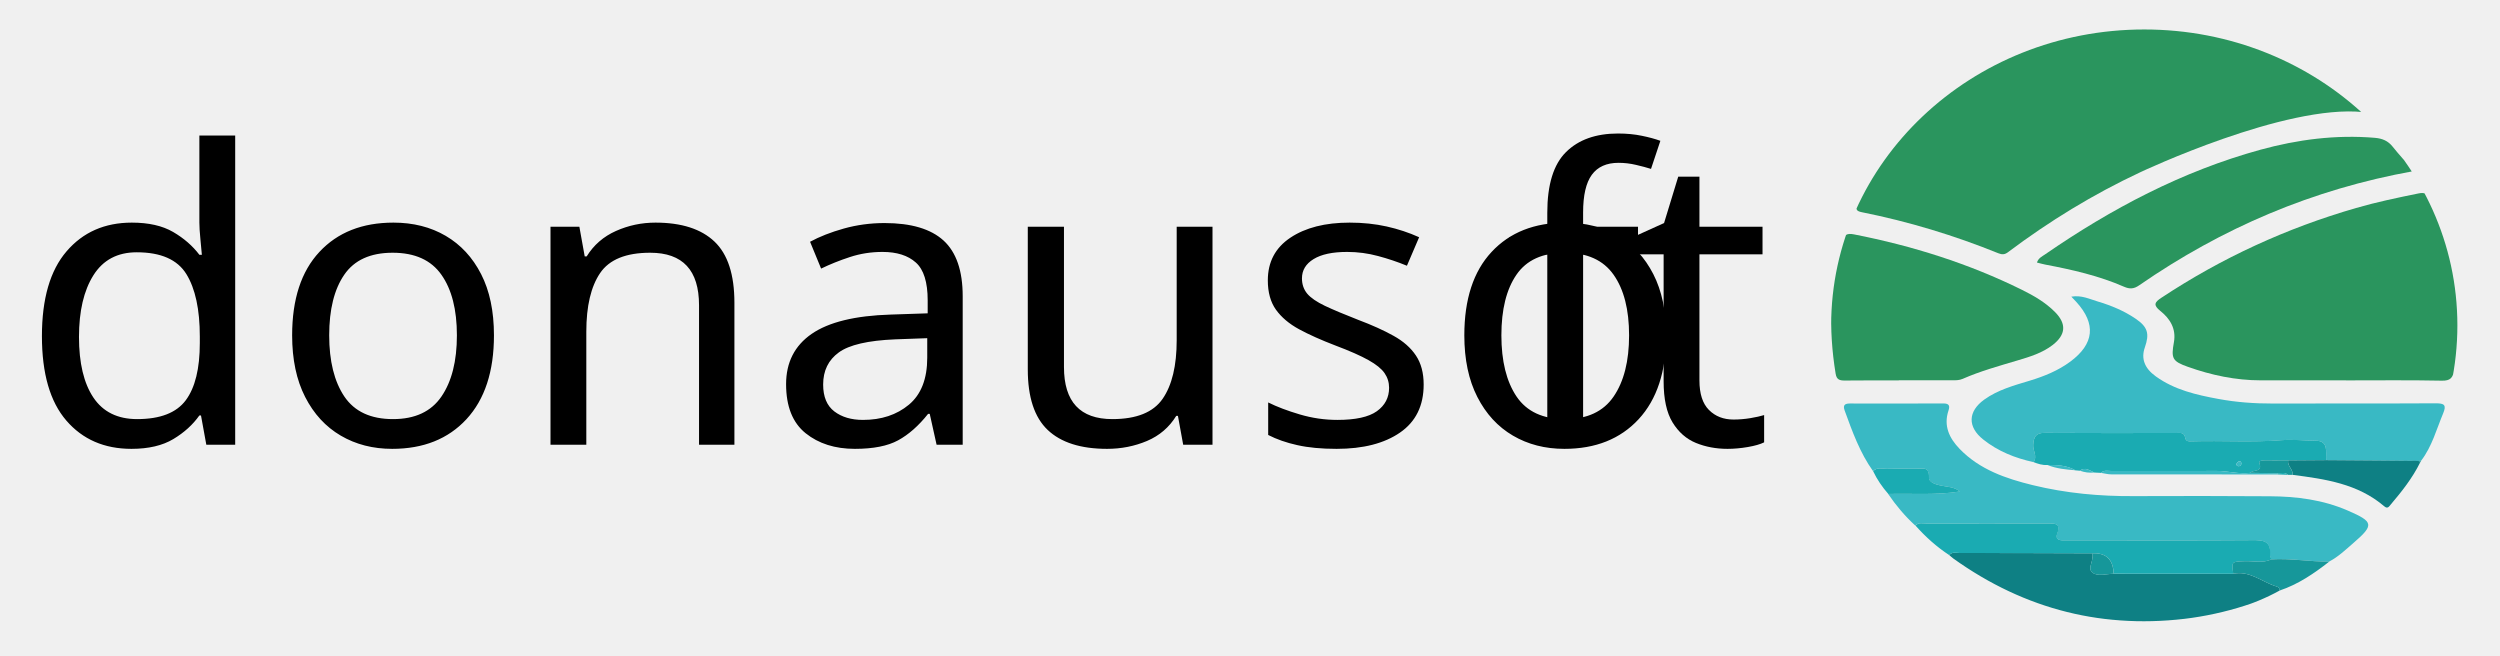
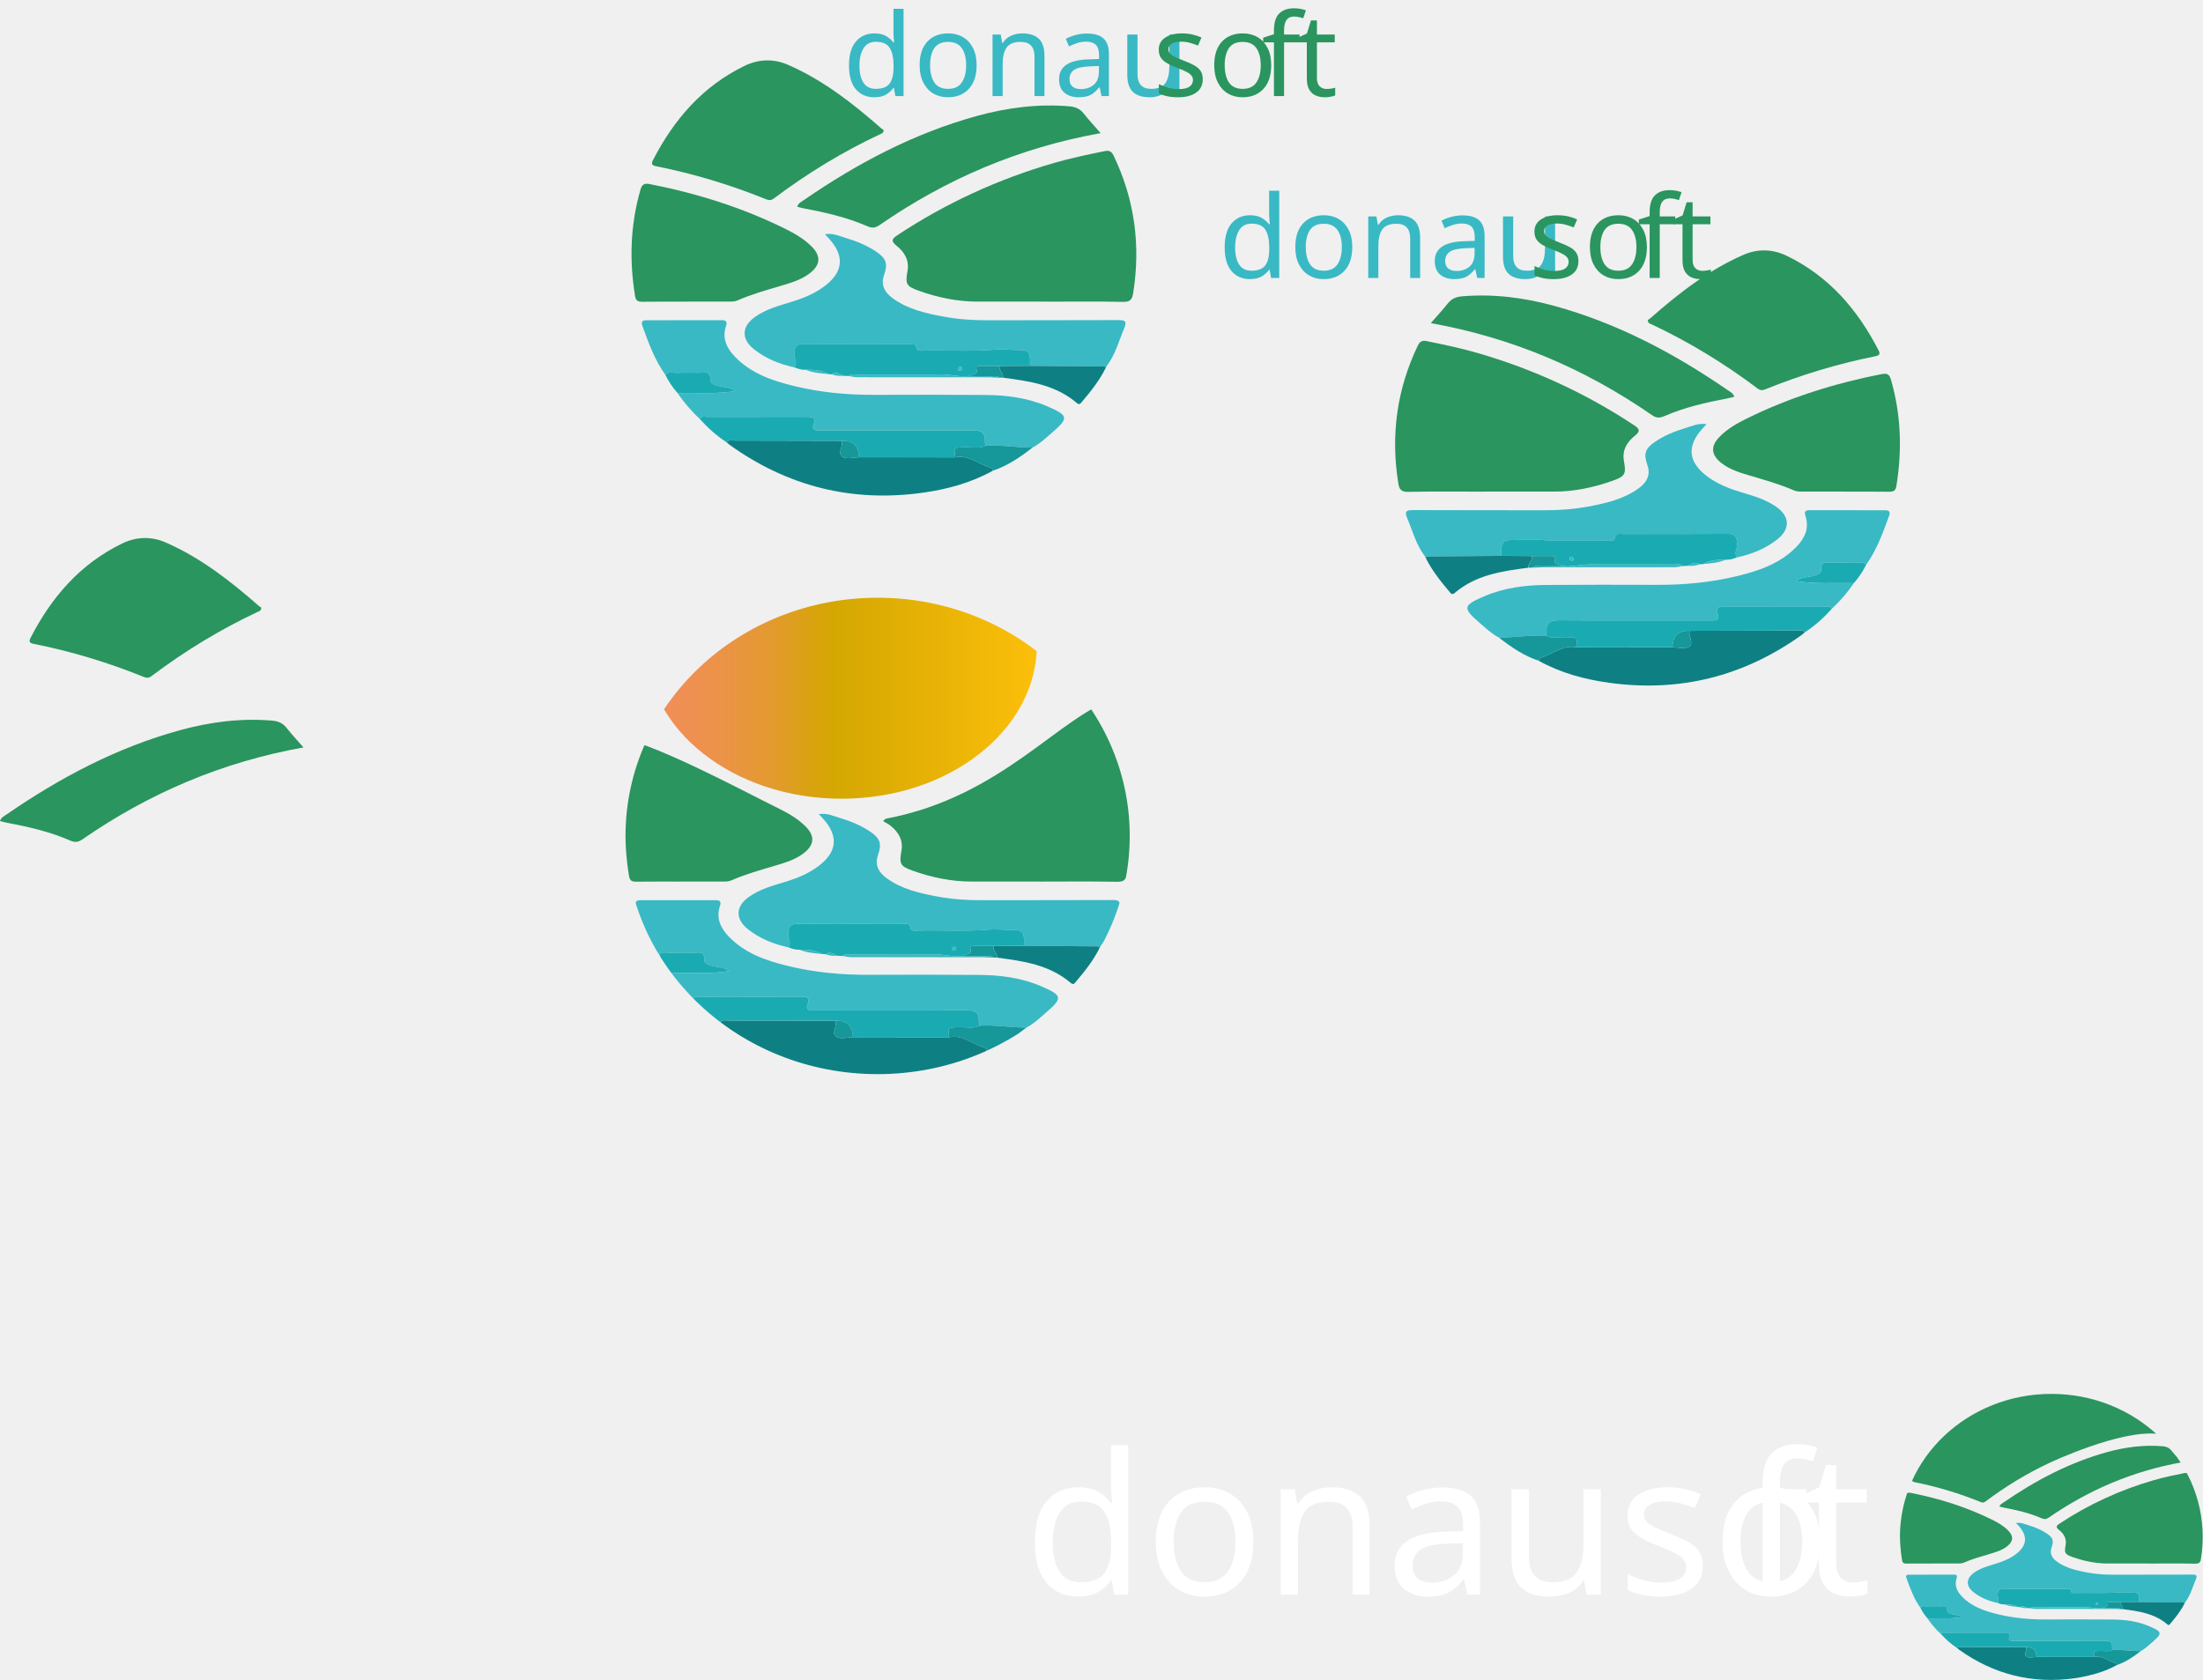
- <svg xmlns="http://www.w3.org/2000/svg" id="Ebene_3" data-name="Ebene 3" viewBox="0 0 534.39 140.04">
+ <svg xmlns="http://www.w3.org/2000/svg" viewBox="0 0 973.96 742.91">
  <defs>
    <style>
      .cls-1 {
+         fill: #fff;
+         font-size: 86.97px;
+       }
+ 
+       .cls-1, .cls-2 {
+         font-family: MyriadPro-Regular, 'Myriad Pro';
+       }
+ 
+       .cls-3, .cls-4 {
+         fill: #39b9c4;
+       }
+ 
+       .cls-5 {
        fill: none;
      }

-       .cls-1, .cls-2, .cls-3, .cls-4, .cls-5, .cls-6 {
+       .cls-5, .cls-6, .cls-7, .cls-4, .cls-8, .cls-9, .cls-10 {
        stroke-width: 0px;
      }

+       .cls-11 {
+         letter-spacing: .01em;
+       }
+ 
+       .cls-11, .cls-12, .cls-6, .cls-13 {
+         fill: #2a955e;
+       }
+ 
+       .cls-14 {
+         clip-path: url(#clippath-1);
+       }
+ 
+       .cls-12 {
+         letter-spacing: 0em;
+       }
+ 
+       .cls-7 {
+         fill: #0e8084;
+       }
+ 
+       .cls-15 {
+         clip-path: url(#clippath);
+       }
+ 
+       .cls-8 {
+         fill: #1aabb2;
+       }
+ 
+       .cls-16 {
+         letter-spacing: .01em;
+       }
+ 
+       .cls-9 {
+         fill: #16979a;
+       }
+ 
      .cls-2 {
-         fill: #2a955e;
-       }
- 
-       .cls-3 {
-         fill: #0e8084;
-       }
- 
-       .cls-7 {
-         clip-path: url(#clippath);
-       }
- 
-       .cls-4 {
-         fill: #39b9c4;
-       }
- 
-       .cls-5 {
-         fill: #1aabb2;
-       }
- 
-       .cls-8 {
-         fill: #000;
-         font-family: MyriadPro-Regular, 'Myriad Pro';
-         font-size: 86.97px;
-       }
- 
-       .cls-9 {
-         letter-spacing: .01em;
-       }
- 
-       .cls-6 {
-         fill: #16979a;
+         font-size: 50.78px;
+       }
+ 
+       .cls-10 {
+         fill: url(#Unbenannter_Verlauf_10);
      }
    </style>
    <clipPath id="clippath">
-       <ellipse class="cls-1" cx="458.35" cy="69.55" rx="66.93" ry="63.25" />
+       <ellipse class="cls-5" cx="388" cy="369.67" rx="111.46" ry="105.34" />
+     </clipPath>
+     <linearGradient id="Unbenannter_Verlauf_10" data-name="Unbenannter Verlauf 10" x1="285.65" y1="285.17" x2="458.41" y2="285.17" gradientUnits="userSpaceOnUse">
+       <stop offset="0" stop-color="#f28e59" />
+       <stop offset=".09" stop-color="#f08f54" />
+       <stop offset=".2" stop-color="#eb9346" />
+       <stop offset=".32" stop-color="#e39a2f" />
+       <stop offset=".43" stop-color="#d8a30e" />
+       <stop offset=".48" stop-color="#d4a702" />
+       <stop offset="1" stop-color="#fcbf0a" />
+     </linearGradient>
+     <clipPath id="clippath-1">
+       <ellipse class="cls-5" cx="906.9" cy="679.66" rx="66.93" ry="63.25" />
    </clipPath>
  </defs>
-   <text class="cls-8" transform="translate(4.18 95.07)">
-     <tspan x="0" y="0">donauso</tspan>
-     <tspan class="cls-9" x="317.08" y="0">f</tspan>
-     <tspan x="343.43" y="0">t</tspan>
-   </text>
-   <g class="cls-7">
+   <g id="Ebene_1" data-name="Ebene 1">
    <g>
-       <path class="cls-2" d="M501.47,81.3c-6.07,0-12.14,0-18.21,0-5.38,0-10.56-1.1-15.59-2.89-3.35-1.19-3.6-1.8-2.98-5.28.51-2.86-.84-5.02-2.9-6.66-1.59-1.27-1.22-1.87.2-2.81,12.9-8.53,26.79-14.91,41.64-19.2,4.39-1.27,8.85-2.2,13.33-3.11,1.17-.24,1.84-.07,2.44,1.18,5.59,11.65,7.22,23.82,5.19,36.55-.27,1.68-.79,2.33-2.65,2.29-6.82-.14-13.64-.06-20.45-.06h0Z" />
-       <path class="cls-2" d="M505.18,23.97c-16.66-1.78-47.35,12.69-47.73,12.87-10.01,4.69-19.4,10.43-28.23,17.07-.7.53-1.27.54-2.05.23-9.46-3.83-19.19-6.78-29.2-8.78-1.17-.23-1.37-.63-.86-1.63,5.57-10.81,7.99-23.16,19.11-28.55,3.77-1.83,13.27-10.56,17.1-8.88,9.32-5.95,28.72-6.5,36.29.16,2.27-5.09,49.12,18.71,35.56,17.52Z" />
-       <path class="cls-4" d="M434.68,98.78c-3.92-.85-7.58-2.31-10.75-4.83-3.39-2.69-3.3-6,.21-8.53,2.92-2.1,6.34-3.02,9.7-4.04,3.1-.94,6.08-2.14,8.7-4.08,5.12-3.8,5.55-8.06,1.3-12.74-.29-.32-.59-.63-1.08-1.15,2.2-.36,3.86.51,5.6,1.02,2.89.86,5.65,2,8.15,3.7,2.58,1.76,3,3.19,1.96,6.14-.83,2.37-.09,4.43,2.34,6.18,4,2.89,8.68,3.96,13.41,4.83,3.83.71,7.71.99,11.62.98,11.62-.05,23.24.02,34.86-.05,1.79,0,2.28.36,1.55,2.12-1.44,3.44-2.39,7.09-4.7,10.13-.19.02-.37.04-.56.07-6.59-.05-13.17-.1-19.76-.15-.11-1.77.59-4.18-2.29-4.17-2.37,0-4.78-.3-7.08-.12-6.44.53-12.87.06-19.31.26-.59.02-1.3.07-1.44-.73-.23-1.36-1.26-1.05-2.1-1.05-9.3-.01-18.6.03-27.9-.04-1.95-.02-2.39.87-2.5,2.57-.08,1.25.97,2.46.07,3.69Z" />
-       <path class="cls-4" d="M400.39,100.73c-2.82-3.95-4.44-8.46-6.08-12.97-.39-1.08-.06-1.51,1.09-1.51,6.67.02,13.35.01,20.02-.01,1.17,0,1.44.46,1.08,1.52-1.09,3.26.17,5.89,2.36,8.17,4.29,4.45,9.91,6.37,15.69,7.78,7.09,1.73,14.31,2.39,21.61,2.34,9.67-.06,19.35-.02,29.02.03,5.73.03,11.35.74,16.68,3.06,5.54,2.4,5.68,3.06,1.16,6.96-1.63,1.41-3.2,2.92-5.15,3.94-4.14.06-8.24-.75-12.39-.47-.1-.36-.29-.73-.27-1.08.2-2.92-1.54-3.05-3.84-3.03-11.85.09-23.69.04-35.54.04-1.65,0-3.3-.01-4.95,0-.95,0-1.56-.43-1.2-1.35.92-2.32-.46-2.27-2.07-2.26-8.62.03-17.25,0-25.87.02-.79,0-1.67-.3-2.33.44-2.21-2.02-4.12-4.29-5.8-6.76,5.1-.13,10.23.29,15.31-.53-1.22-1.02-2.68-.97-4.03-1.26-1.15-.25-2.63-.67-2.59-1.76.09-2.42-1.41-1.83-2.68-1.84-2.1-.02-4.2-.05-6.29.02-1,.03-2.12-.43-2.97.51Z" />
-       <path class="cls-2" d="M405.87,81.32c-3.82,0-7.65-.03-11.47.02-1.11.01-1.81-.14-2.02-1.45-1.57-9.53-1.27-18.95,1.41-28.27.4-1.39.94-1.83,2.51-1.52,12.48,2.45,24.51,6.22,35.92,11.86,2.55,1.26,5.03,2.7,7.06,4.75,2.49,2.52,2.3,4.84-.48,7.01-2.24,1.74-4.91,2.54-7.56,3.33-3.95,1.18-7.92,2.27-11.7,3.93-.73.32-1.45.31-2.2.31-3.82,0-7.65,0-11.47,0Z" />
-       <path class="cls-2" d="M515.96,36.57c-21.69,3.89-41.02,12.2-58.7,24.42-1.13.78-2,.84-3.24.3-5.38-2.35-11.08-3.64-16.82-4.73-.58-.11-1.15-.28-1.79-.44.3-.95,1.09-1.3,1.7-1.72,14.21-9.8,29.33-17.79,46.05-22.39,7.99-2.19,16.14-3.25,24.47-2.55,1.63.14,2.82.64,3.83,1.91,1.34,1.68,2.81,3.27,4.5,5.21Z" />
-       <path class="cls-3" d="M487.29,126.23c-5.81,3.22-12.13,4.92-18.63,5.83-18.7,2.6-35.76-1.68-51.12-12.67-.3-.22-.57-.48-.86-.72.55-.75,1.37-.47,2.07-.47,9.48,0,18.97.04,28.45.07.55,1.41-1.14,3.2.08,4.13,1.14.88,2.99.27,4.53.23,8.52,0,17.04.01,25.57.02,3.33-.69,5.84,1.48,8.67,2.53.51.19,1.25.2,1.25,1.05Z" />
-       <path class="cls-5" d="M447.2,118.27c-9.48-.03-18.97-.06-28.45-.07-.7,0-1.52-.28-2.07.47-2.71-1.77-5.08-3.91-7.23-6.32.66-.75,1.54-.44,2.33-.44,8.62-.02,17.25,0,25.87-.02,1.61,0,2.99-.06,2.07,2.26-.37.93.25,1.36,1.2,1.35,1.65-.02,3.3,0,4.95,0,11.85,0,23.69.05,35.54-.04,2.3-.02,4.04.11,3.84,3.03-.02.35.17.72.27,1.08-1.84.88-3.8.31-5.7.39-2.81.11-2.81.04-2.44,2.69-8.52,0-17.04-.01-25.57-.02q-.14-4.57-4.6-4.37Z" />
-       <path class="cls-5" d="M434.68,98.78c.89-1.24-.16-2.44-.07-3.69.11-1.7.55-2.58,2.5-2.57,9.3.08,18.6.03,27.9.04.84,0,1.87-.31,2.1,1.05.13.8.84.75,1.44.73,6.43-.2,12.86.26,19.31-.26,2.3-.19,4.71.12,7.08.12,2.88,0,2.19,2.4,2.29,4.17-2.7.02-5.4.04-8.09.06-1.65,0-3.29-.03-4.94-.02-.51,0-1.43.05-1.24.56.76,2.11-1.38,1.34-1.92,2.11-2.41.33-4.75-.41-7.14-.41-7.49,0-14.98,0-22.47.02-.79,0-1.66-.29-2.35.39-.47-.02-.93-.05-1.4-.07-1-.39-1.94-1.29-3.11-.39-.31-.03-.63-.05-.94-.08-1.87-1.1-3.95-1.14-6.03-1.15-1.03.08-1.98-.25-2.93-.61ZM478.57,99.66c.31-.05.52-.23.54-.54.02-.31-.17-.59-.49-.51-.23.06-.49.33-.56.55-.09.31.19.48.5.5Z" />
-       <path class="cls-3" d="M489.13,98.42c2.7-.02,5.4-.04,8.09-.06,6.59.05,13.17.1,19.76.15.11.12.22.24.33.36-1.63,3.31-3.9,6.18-6.27,8.97-.38.44-.67,1.01-1.41.37-5.64-4.82-12.61-5.81-19.6-6.71.23-1.18-1.2-1.89-.9-3.09Z" />
-       <path class="cls-6" d="M477.37,122.65c-.37-2.65-.37-2.58,2.44-2.69,1.9-.08,3.85.49,5.7-.39,4.15-.27,8.25.53,12.39.47-3.25,2.54-6.64,4.86-10.61,6.19,0-.84-.74-.86-1.25-1.05-2.83-1.05-5.33-3.22-8.67-2.53Z" />
-       <path class="cls-5" d="M400.39,100.73c.85-.94,1.97-.48,2.97-.51,2.1-.07,4.2-.04,6.29-.02,1.27.01,2.77-.57,2.68,1.84-.04,1.09,1.44,1.52,2.59,1.76,1.35.29,2.8.24,4.03,1.26-5.09.83-10.21.4-15.31.53-1.3-1.48-2.4-3.09-3.25-4.87Z" />
-       <path class="cls-4" d="M449.08,101.07c.69-.69,1.56-.39,2.35-.39,7.49-.02,14.98,0,22.47-.02,2.39,0,4.73.74,7.14.41,1.94.03,3.88.06,5.82.09.01.09.01.17.01.26-11.86,0-23.72,0-35.57-.02-.74,0-1.47-.21-2.21-.32Z" />
-       <path class="cls-6" d="M486.85,101.16c-1.94-.03-3.88-.06-5.82-.09.54-.77,2.68,0,1.92-2.11-.19-.51.74-.56,1.24-.56,1.65,0,3.29.01,4.94.02-.3,1.2,1.13,1.91.9,3.09-.32,0-.64,0-.96-.01-.66-.63-1.46-.32-2.21-.34Z" />
-       <path class="cls-4" d="M437.61,99.38c2.08.01,4.15.05,6.03,1.15-2.05-.17-4.1-.35-6.03-1.15Z" />
-       <path class="cls-4" d="M444.57,100.61c1.16-.9,2.1,0,3.11.39-1.07.12-2.1-.02-3.11-.39Z" />
-       <path class="cls-5" d="M486.85,101.16c.75.02,1.56-.29,2.21.34-.74-.03-1.47-.05-2.2-.08,0-.09,0-.17-.01-.26Z" />
-       <path class="cls-6" d="M517.31,98.88c-.11-.12-.22-.24-.33-.36.19-.02.37-.04.56-.07-.08.14-.15.29-.23.43Z" />
-       <path class="cls-6" d="M447.2,118.27q4.47-.21,4.6,4.37c-1.54.04-3.39.64-4.53-.23-1.21-.93.47-2.72-.08-4.13Z" />
-       <path class="cls-4" d="M478.57,99.66c-.32-.02-.59-.19-.5-.5.06-.23.33-.49.56-.55.31-.08.5.2.49.51-.02.31-.23.49-.54.54Z" />
+       <path class="cls-6" d="M462.47,133.38c-10.11,0-20.22,0-30.32,0-8.95,0-17.59-1.82-25.97-4.81-5.58-1.99-5.99-3.01-4.96-8.79.84-4.76-1.4-8.36-4.83-11.09-2.65-2.12-2.03-3.11.34-4.67,21.48-14.21,44.61-24.83,69.34-31.98,7.31-2.11,14.75-3.67,22.2-5.19,1.94-.39,3.06-.12,4.06,1.96,9.31,19.4,12.03,39.67,8.64,60.86-.45,2.79-1.31,3.88-4.42,3.82-11.35-.23-22.71-.09-34.07-.09v-.02Z" />
+       <path class="cls-6" d="M390.66,57.44c0,1.51-.87,1.59-1.5,1.89-16.68,7.82-32.31,17.36-47.01,28.43-1.16.87-2.12.9-3.41.38-15.75-6.38-31.96-11.29-48.63-14.62-1.95-.39-2.28-1.05-1.42-2.71,9.27-18,21.95-32.7,40.47-41.68,6.28-3.05,12.88-3.24,19.25-.46,15.51,6.78,28.68,17.08,41.29,28.16.38.33.85.54.98.62Z" />
+       <path class="cls-4" d="M351.24,162.48c-6.54-1.42-12.63-3.85-17.91-8.04-5.64-4.48-5.49-10,.35-14.2,4.86-3.49,10.56-5.02,16.16-6.73,5.17-1.57,10.12-3.57,14.48-6.8,8.53-6.33,9.24-13.42,2.17-21.22-.48-.53-.98-1.04-1.8-1.92,3.66-.6,6.43.84,9.32,1.7,4.82,1.42,9.42,3.33,13.57,6.16,4.29,2.93,4.99,5.31,3.26,10.23-1.39,3.94-.14,7.37,3.9,10.29,6.66,4.81,14.46,6.59,22.33,8.05,6.39,1.19,12.84,1.65,19.35,1.63,19.35-.08,38.71.03,58.06-.08,2.98-.02,3.8.6,2.58,3.52-2.4,5.72-3.98,11.81-7.82,16.87-.31.04-.62.07-.94.11-10.97-.09-21.94-.17-32.9-.26-.17-2.95.98-6.95-3.82-6.95-3.95,0-7.96-.51-11.79-.19-10.73.88-21.44.1-32.15.44-.99.03-2.17.11-2.39-1.21-.38-2.27-2.1-1.74-3.5-1.75-15.49-.02-30.98.06-46.46-.07-3.25-.03-3.97,1.44-4.16,4.28-.14,2.08,1.61,4.09.12,6.15Z" />
+       <path class="cls-4" d="M294.13,165.73c-4.7-6.58-7.4-14.09-10.12-21.6-.65-1.79-.1-2.52,1.82-2.51,11.12.03,22.23.02,33.35-.02,1.95,0,2.39.77,1.8,2.54-1.82,5.42.28,9.82,3.94,13.61,7.15,7.42,16.5,10.61,26.14,12.96,11.8,2.88,23.83,3.97,35.99,3.9,16.11-.1,32.23-.04,48.34.05,9.54.05,18.9,1.24,27.78,5.09,9.22,4,9.46,5.09,1.93,11.6-2.72,2.35-5.34,4.87-8.57,6.56-6.89.1-13.73-1.24-20.63-.79-.16-.6-.49-1.21-.45-1.8.34-4.87-2.56-5.08-6.39-5.05-19.73.15-39.46.07-59.19.07-2.75,0-5.49-.02-8.24,0-1.58.01-2.6-.71-1.99-2.25,1.53-3.86-.77-3.78-3.44-3.77-14.36.05-28.72,0-43.08.04-1.31,0-2.78-.5-3.88.74-3.67-3.36-6.86-7.14-9.67-11.25,8.49-.22,17.03.49,25.5-.89-2.04-1.7-4.46-1.62-6.71-2.1-1.92-.41-4.39-1.11-4.32-2.93.15-4.02-2.35-3.05-4.47-3.07-3.49-.03-6.99-.09-10.48.03-1.66.06-3.53-.72-4.95.85Z" />
+       <path class="cls-6" d="M303.26,133.4c-6.37,0-12.73-.04-19.1.04-1.84.02-3.01-.23-3.37-2.41-2.62-15.87-2.11-31.56,2.35-47.08.66-2.31,1.56-3.04,4.18-2.53,20.78,4.08,40.82,10.36,59.83,19.76,4.25,2.1,8.38,4.5,11.75,7.91,4.14,4.19,3.83,8.06-.8,11.68-3.73,2.91-8.18,4.23-12.6,5.54-6.57,1.96-13.19,3.79-19.48,6.55-1.21.53-2.42.52-3.66.52-6.37.01-12.73,0-19.1,0Z" />
+       <path class="cls-6" d="M486.6,58.87c-36.12,6.48-68.32,20.31-97.76,40.67-1.89,1.31-3.33,1.4-5.4.5-8.96-3.92-18.45-6.07-28.02-7.88-.97-.18-1.91-.47-2.98-.74.49-1.58,1.81-2.16,2.84-2.87,23.67-16.32,48.84-29.64,76.7-37.29,13.3-3.65,26.88-5.41,40.75-4.25,2.72.23,4.69,1.07,6.37,3.18,2.23,2.81,4.68,5.44,7.5,8.68Z" />
+       <path class="cls-7" d="M438.85,208.21c-9.68,5.36-20.2,8.2-31.03,9.7-31.15,4.33-59.55-2.8-85.13-21.1-.5-.36-.95-.79-1.43-1.19.92-1.25,2.28-.79,3.45-.79,15.8.01,31.59.07,47.38.11.91,2.36-1.89,5.33.13,6.88,1.9,1.46,4.98.45,7.54.39,14.19.01,28.39.02,42.58.03,5.55-1.14,9.72,2.46,14.43,4.21.85.32,2.09.34,2.09,1.75Z" />
+       <path class="cls-8" d="M372.09,194.94c-15.79-.04-31.59-.1-47.38-.11-1.17,0-2.53-.46-3.45.79-4.51-2.94-8.46-6.51-12.04-10.52,1.1-1.24,2.57-.74,3.88-.74,14.36-.03,28.72,0,43.08-.04,2.68,0,4.98-.09,3.44,3.77-.61,1.54.41,2.27,1.99,2.25,2.75-.03,5.49,0,8.24,0,19.73,0,39.46.08,59.19-.07,3.83-.03,6.73.19,6.39,5.05-.04.59.29,1.2.45,1.8-3.07,1.47-6.32.52-9.49.65-4.68.19-4.68.06-4.06,4.48-14.19-.01-28.39-.02-42.58-.03q-.23-7.62-7.67-7.27Z" />
+       <path class="cls-8" d="M351.24,162.48c1.49-2.06-.26-4.07-.12-6.15.19-2.84.91-4.3,4.16-4.28,15.49.13,30.98.05,46.46.07,1.4,0,3.12-.52,3.5,1.75.22,1.33,1.4,1.25,2.39,1.21,10.71-.34,21.42.44,32.15-.44,3.83-.31,7.84.2,11.79.19,4.8,0,3.65,4,3.82,6.95-4.49.03-8.99.07-13.48.1-2.74-.01-5.48-.04-8.22-.03-.85,0-2.38.08-2.07.94,1.27,3.51-2.29,2.23-3.19,3.51-4.01.55-7.91-.68-11.89-.68-12.47.01-24.95-.01-37.42.03-1.32,0-2.77-.49-3.91.66-.77-.04-1.55-.08-2.32-.12-1.67-.64-3.24-2.14-5.18-.64-.52-.04-1.04-.09-1.56-.13-3.12-1.84-6.57-1.9-10.04-1.92-1.72.14-3.3-.42-4.87-1.01ZM424.33,163.95c.52-.08.87-.39.9-.9.03-.52-.29-.99-.81-.85-.38.1-.82.54-.92.92-.15.52.31.8.84.83Z" />
+       <path class="cls-7" d="M441.92,161.89c4.49-.03,8.99-.07,13.48-.1,10.97.09,21.94.17,32.9.26.19.2.37.4.56.61-2.72,5.51-6.49,10.29-10.45,14.93-.63.73-1.11,1.68-2.35.62-9.4-8.03-21-9.68-32.64-11.18.38-1.97-1.99-3.14-1.49-5.14Z" />
+       <path class="cls-9" d="M422.33,202.24c-.62-4.42-.62-4.29,4.06-4.48,3.16-.13,6.42.82,9.49-.65,6.9-.45,13.74.89,20.63.79-5.42,4.23-11.06,8.1-17.66,10.3,0-1.41-1.24-1.43-2.09-1.75-4.71-1.75-8.88-5.36-14.43-4.21Z" />
+       <path class="cls-8" d="M294.13,165.73c1.42-1.57,3.29-.79,4.95-.85,3.49-.12,6.99-.06,10.48-.03,2.12.02,4.62-.95,4.47,3.07-.07,1.82,2.4,2.52,4.32,2.93,2.25.48,4.67.4,6.71,2.1-8.47,1.38-17.01.67-25.5.89-2.16-2.47-3.99-5.15-5.42-8.11Z" />
+       <path class="cls-4" d="M375.21,166.3c1.15-1.14,2.6-.65,3.91-.66,12.47-.04,24.95-.01,37.42-.03,3.98,0,7.88,1.22,11.89.68,3.23.05,6.46.1,9.69.14.02.14.02.29.02.43-19.75,0-39.5,0-59.25-.03-1.23,0-2.45-.35-3.68-.54Z" />
+       <path class="cls-9" d="M438.11,166.44c-3.23-.05-6.46-.1-9.69-.14.9-1.28,4.46,0,3.19-3.51-.31-.86,1.23-.93,2.07-.94,2.74,0,5.48.02,8.22.03-.5,2,1.88,3.17,1.49,5.14-.54,0-1.07-.02-1.61-.02-1.1-1.04-2.44-.53-3.69-.57Z" />
+       <path class="cls-4" d="M356.11,163.49c3.46.02,6.92.09,10.04,1.92-3.41-.28-6.82-.58-10.04-1.92Z" />
+       <path class="cls-4" d="M367.71,165.54c1.94-1.5,3.5,0,5.18.64-1.78.21-3.5-.03-5.18-.64Z" />
+       <path class="cls-8" d="M438.11,166.44c1.25.04,2.59-.48,3.69.57-1.22-.05-2.45-.09-3.67-.14,0-.14,0-.29-.02-.43Z" />
+       <path class="cls-9" d="M488.85,162.65c-.19-.2-.37-.41-.56-.61.31-.04.62-.07.94-.11-.13.24-.25.48-.38.72Z" />
+       <path class="cls-9" d="M372.09,194.94q7.44-.34,7.67,7.27c-2.56.06-5.64,1.07-7.54-.39-2.02-1.55.78-4.53-.13-6.88Z" />
+       <path class="cls-4" d="M424.33,163.95c-.53-.04-.99-.31-.84-.83.1-.38.55-.82.92-.92.52-.14.84.33.81.85-.03.52-.38.82-.9.91Z" />
+       <text class="cls-2" transform="translate(372.55 42.5)">
+         <tspan class="cls-3" x="0" y="0">donau</tspan>
+         <tspan class="cls-12" x="137.15" y="0">so</tspan>
+         <tspan class="cls-11" x="185.14" y="0">f</tspan>
+         <tspan class="cls-13" x="200.53" y="0">t</tspan>
+       </text>
+     </g>
+   </g>
+   <g id="Ebene_4" data-name="Ebene 4">
+     <g>
+       <path class="cls-6" d="M656.69,217.4c10.11,0,20.22,0,30.32,0,8.95,0,17.59-1.82,25.97-4.81,5.58-1.99,5.99-3.01,4.96-8.79-.84-4.76,1.4-8.36,4.83-11.09,2.65-2.12,2.03-3.11-.34-4.67-21.48-14.21-44.61-24.83-69.34-31.98-7.31-2.11-14.75-3.67-22.2-5.19-1.94-.39-3.06-.12-4.06,1.96-9.31,19.4-12.03,39.67-8.64,60.86.45,2.79,1.31,3.88,4.42,3.82,11.35-.23,22.71-.09,34.07-.09v-.02Z" />
+       <path class="cls-6" d="M728.51,141.47c0,1.51.87,1.59,1.5,1.89,16.68,7.82,32.31,17.36,47.01,28.43,1.16.87,2.12.9,3.41.38,15.75-6.38,31.96-11.29,48.63-14.62,1.95-.39,2.28-1.05,1.42-2.71-9.27-18-21.95-32.7-40.47-41.68-6.28-3.05-12.88-3.24-19.25-.46-15.51,6.78-28.68,17.08-41.29,28.16-.38.33-.85.54-.98.62Z" />
+       <path class="cls-4" d="M767.93,246.5c6.54-1.42,12.63-3.85,17.91-8.04,5.64-4.48,5.49-10-.35-14.2-4.86-3.49-10.56-5.02-16.16-6.73-5.17-1.57-10.12-3.57-14.48-6.8-8.53-6.33-9.24-13.42-2.17-21.22.48-.53.98-1.04,1.8-1.92-3.66-.6-6.43.84-9.32,1.7-4.82,1.42-9.42,3.33-13.57,6.16-4.29,2.93-4.99,5.31-3.26,10.23,1.39,3.94.14,7.37-3.9,10.29-6.66,4.81-14.46,6.59-22.33,8.05-6.39,1.19-12.84,1.65-19.35,1.63-19.35-.08-38.71.03-58.06-.08-2.98-.02-3.8.6-2.58,3.52,2.4,5.72,3.98,11.81,7.82,16.87.31.04.62.07.94.11,10.97-.09,21.94-.17,32.9-.26.17-2.95-.98-6.95,3.82-6.95,3.95,0,7.96-.51,11.79-.19,10.73.88,21.44.1,32.15.44.99.03,2.17.11,2.39-1.21.38-2.27,2.1-1.74,3.5-1.75,15.49-.02,30.98.06,46.46-.07,3.25-.03,3.97,1.44,4.16,4.28.14,2.08-1.61,4.09-.12,6.15Z" />
+       <path class="cls-4" d="M825.04,249.75c4.7-6.58,7.4-14.09,10.12-21.6.65-1.79.1-2.52-1.82-2.51-11.12.03-22.23.02-33.35-.02-1.95,0-2.39.77-1.8,2.54,1.82,5.42-.28,9.82-3.94,13.61-7.15,7.42-16.5,10.61-26.14,12.96-11.8,2.88-23.83,3.97-35.99,3.9-16.11-.1-32.23-.04-48.34.05-9.54.05-18.9,1.24-27.78,5.09-9.22,4-9.46,5.09-1.93,11.6,2.72,2.35,5.34,4.87,8.57,6.56,6.89.1,13.73-1.24,20.63-.79.16-.6.49-1.21.45-1.8-.34-4.87,2.56-5.08,6.39-5.05,19.73.15,39.46.07,59.19.07,2.75,0,5.49-.02,8.24,0,1.58.01,2.6-.71,1.99-2.25-1.53-3.86.77-3.78,3.44-3.77,14.36.05,28.72,0,43.08.04,1.31,0,2.78-.5,3.88.74,3.67-3.36,6.86-7.14,9.67-11.25-8.49-.22-17.03.49-25.5-.89,2.04-1.7,4.46-1.62,6.71-2.1,1.92-.41,4.39-1.11,4.32-2.93-.15-4.02,2.35-3.05,4.47-3.07,3.49-.03,6.99-.09,10.48.03,1.66.06,3.53-.72,4.95.85Z" />
+       <path class="cls-6" d="M815.91,217.42c6.37,0,12.73-.04,19.1.04,1.84.02,3.01-.23,3.37-2.41,2.62-15.87,2.11-31.56-2.35-47.08-.66-2.31-1.56-3.04-4.18-2.53-20.78,4.08-40.82,10.36-59.83,19.76-4.25,2.1-8.38,4.5-11.75,7.91-4.14,4.19-3.83,8.06.8,11.68,3.73,2.91,8.18,4.23,12.6,5.54,6.57,1.96,13.19,3.79,19.48,6.55,1.21.53,2.42.52,3.66.52,6.37.01,12.73,0,19.1,0Z" />
+       <path class="cls-6" d="M632.57,142.89c36.12,6.48,68.32,20.31,97.76,40.67,1.89,1.31,3.33,1.4,5.4.5,8.96-3.92,18.45-6.07,28.02-7.88.97-.18,1.91-.47,2.98-.74-.49-1.58-1.81-2.16-2.84-2.87-23.67-16.32-48.84-29.64-76.7-37.29-13.3-3.65-26.88-5.41-40.75-4.25-2.72.23-4.69,1.07-6.37,3.18-2.23,2.81-4.68,5.44-7.5,8.68Z" />
+       <path class="cls-7" d="M680.32,292.23c9.68,5.36,20.2,8.2,31.03,9.7,31.15,4.33,59.55-2.8,85.13-21.1.5-.36.95-.79,1.43-1.19-.92-1.25-2.28-.79-3.45-.79-15.8.01-31.59.07-47.38.11-.91,2.36,1.89,5.33-.13,6.88-1.9,1.46-4.98.45-7.54.39-14.19.01-28.39.02-42.58.03-5.55-1.14-9.72,2.46-14.43,4.21-.85.32-2.09.34-2.09,1.75Z" />
+       <path class="cls-8" d="M747.08,278.96c15.79-.04,31.59-.1,47.38-.11,1.17,0,2.53-.46,3.45.79,4.51-2.94,8.46-6.51,12.04-10.52-1.1-1.24-2.57-.74-3.88-.74-14.36-.03-28.72,0-43.08-.04-2.68,0-4.98-.09-3.44,3.77.61,1.54-.41,2.27-1.99,2.25-2.75-.03-5.49,0-8.24,0-19.73,0-39.46.08-59.19-.07-3.83-.03-6.73.19-6.39,5.05.04.59-.29,1.2-.45,1.8,3.07,1.47,6.32.52,9.49.65,4.68.19,4.68.06,4.06,4.48,14.19-.01,28.39-.02,42.58-.03q.23-7.62,7.67-7.27Z" />
+       <path class="cls-8" d="M763.06,247.51c-3.46.02-6.92.09-10.04,1.92-.52.04-1.04.09-1.56.13-1.94-1.5-3.5,0-5.18.64-.77.04-1.55.08-2.32.12-1.15-1.14-2.6-.65-3.91-.66-12.47-.04-24.95-.01-37.42-.03-3.98,0-7.88,1.22-11.89.68-.9-1.28-4.46,0-3.19-3.51.31-.86-1.23-.93-2.07-.94-2.74,0-5.48.02-8.22.03-4.49-.03-8.99-.07-13.48-.1.17-2.95-.98-6.95,3.82-6.95,3.95,0,7.96-.51,11.79-.19,10.73.88,21.44.1,32.15.44.99.03,2.17.11,2.39-1.21.38-2.27,2.1-1.74,3.5-1.75,15.49-.02,30.98.06,46.46-.07,3.25-.03,3.97,1.44,4.16,4.28.14,2.08-1.61,4.09-.12,6.15-1.57.59-3.15,1.15-4.87,1.01ZM695.67,247.14c-.1-.38-.55-.82-.92-.92-.52-.14-.84.33-.81.85.03.52.38.82.9.9.53-.04.98-.31.84-.83Z" />
+       <path class="cls-7" d="M677.25,245.91c-4.49-.03-8.99-.07-13.48-.1-10.97.09-21.94.17-32.9.26-.19.2-.37.4-.56.61,2.72,5.51,6.49,10.29,10.45,14.93.63.73,1.11,1.68,2.35.62,9.4-8.03,21-9.68,32.64-11.18-.38-1.97,1.99-3.14,1.49-5.14Z" />
+       <path class="cls-9" d="M696.83,286.26c.62-4.42.62-4.29-4.06-4.48-3.16-.13-6.42.82-9.49-.65-6.9-.45-13.74.89-20.63.79,5.42,4.23,11.06,8.1,17.66,10.3,0-1.41,1.24-1.43,2.09-1.75,4.71-1.75,8.88-5.36,14.43-4.21Z" />
+       <path class="cls-8" d="M825.04,249.75c-1.42-1.57-3.29-.79-4.95-.85-3.49-.12-6.99-.06-10.48-.03-2.12.02-4.62-.95-4.47,3.07.07,1.82-2.4,2.52-4.32,2.93-2.25.48-4.67.4-6.71,2.1,8.47,1.38,17.01.67,25.5.89,2.16-2.47,3.99-5.15,5.42-8.11Z" />
+       <path class="cls-4" d="M743.96,250.32c-1.15-1.14-2.6-.65-3.91-.66-12.47-.04-24.95-.01-37.42-.03-3.98,0-7.88,1.22-11.89.68-3.23.05-6.46.1-9.69.14-.02.14-.02.29-.02.43,19.75,0,39.5,0,59.25-.03,1.23,0,2.45-.35,3.68-.54Z" />
+       <path class="cls-9" d="M681.05,250.46c3.23-.05,6.46-.1,9.69-.14-.9-1.28-4.46,0-3.19-3.51.31-.86-1.23-.93-2.07-.94-2.74,0-5.48.02-8.22.03.5,2-1.88,3.17-1.49,5.14.54,0,1.07-.02,1.61-.02,1.1-1.04,2.44-.53,3.69-.57Z" />
+       <path class="cls-4" d="M763.06,247.51c-3.46.02-6.92.09-10.04,1.92,3.41-.28,6.82-.58,10.04-1.92Z" />
+       <path class="cls-4" d="M751.46,249.56c-1.94-1.5-3.5,0-5.18.64,1.78.21,3.5-.03,5.18-.64Z" />
+       <path class="cls-8" d="M681.05,250.46c-1.25.04-2.59-.48-3.69.57,1.22-.05,2.45-.09,3.67-.14,0-.14,0-.29.02-.43Z" />
+       <path class="cls-9" d="M630.31,246.67c.19-.2.37-.41.56-.61-.31-.04-.62-.07-.94-.11.13.24.25.48.38.72Z" />
+       <path class="cls-9" d="M747.08,278.96q-7.44-.34-7.67,7.27c2.56.06,5.64,1.07,7.54-.39,2.02-1.55-.78-4.53.13-6.88Z" />
+       <path class="cls-4" d="M694.83,247.97c.53-.04.99-.31.84-.83-.1-.38-.55-.82-.92-.92-.52-.14-.84.33-.81.85.03.52.38.82.9.91Z" />
+     </g>
+     <text class="cls-2" transform="translate(538.64 122.92)">
+       <tspan class="cls-3" x="0" y="0">donau</tspan>
+       <tspan class="cls-12" x="137.15" y="0">so</tspan>
+       <tspan class="cls-11" x="185.14" y="0">f</tspan>
+       <tspan class="cls-13" x="200.53" y="0">t</tspan>
+     </text>
+   </g>
+   <g id="Ebene_2" data-name="Ebene 2">
+     <path class="cls-6" d="M115.5,268.66c0,1.51-.87,1.59-1.5,1.89-16.68,7.82-32.31,17.36-47.01,28.43-1.16.87-2.12.9-3.41.38-15.75-6.38-31.96-11.29-48.63-14.62-1.95-.39-2.28-1.05-1.42-2.71,9.27-18,21.95-32.7,40.47-41.68,6.28-3.05,12.88-3.24,19.25-.46,15.51,6.78,28.68,17.08,41.29,28.16.38.33.85.54.98.62Z" />
+     <path class="cls-6" d="M134.16,330.53c-36.12,6.48-68.32,20.31-97.76,40.67-1.89,1.31-3.33,1.4-5.4.5-8.96-3.92-18.45-6.07-28.02-7.88-.97-.18-1.91-.47-2.98-.74.49-1.58,1.81-2.16,2.84-2.87,23.67-16.32,48.84-29.64,76.7-37.29,13.3-3.65,26.88-5.41,40.75-4.25,2.72.23,4.69,1.07,6.37,3.18,2.23,2.81,4.68,5.44,7.5,8.68Z" />
+     <g class="cls-15">
+       <g>
+         <ellipse class="cls-10" cx="372.03" cy="285.17" rx="86.38" ry="68.04" />
+         <path class="cls-6" d="M459.79,389.84c-10.11,0-20.22,0-30.32,0-8.95,0-17.59-1.82-25.97-4.81-5.58-1.99-5.99-3.01-4.96-8.79.84-4.76-1.4-8.36-4.83-11.09-2.65-2.12-4.4-1.54-2.03-3.11,51.78-9.71,77.24-46.16,101.97-53.31,36.08-49.49-7.67,13.85-.22,12.33,1.94-.39-4.78,2.13-3.78,4.21,9.31,19.4,12.03,39.67,8.64,60.86-.45,2.79-1.31,3.88-4.42,3.82-11.35-.23-22.71-.09-34.07-.09v-.02Z" />
+         <path class="cls-4" d="M348.56,418.94c-6.54-1.42-12.63-3.85-17.91-8.04-5.64-4.48-5.49-10,.35-14.2,4.86-3.49,10.56-5.02,16.16-6.73,5.17-1.57,10.12-3.57,14.48-6.8,8.53-6.33,9.24-13.42,2.17-21.22-.48-.53-.98-1.04-1.8-1.92,3.66-.6,6.43.84,9.32,1.7,4.82,1.42,9.42,3.33,13.57,6.16,4.29,2.93,4.99,5.31,3.26,10.23-1.39,3.94-.14,7.37,3.9,10.29,6.66,4.81,14.46,6.59,22.33,8.05,6.39,1.19,12.84,1.65,19.35,1.63,19.35-.08,38.71.03,58.06-.08,2.98-.02,3.8.6,2.58,3.52-2.4,5.72-3.98,11.81-7.82,16.87-.31.04-.62.07-.94.11-10.97-.09-21.94-.17-32.9-.26-.17-2.95.98-6.95-3.82-6.95-3.95,0-7.96-.51-11.79-.19-10.73.88-21.44.1-32.15.44-.99.03-2.17.11-2.39-1.21-.38-2.27-2.1-1.74-3.5-1.75-15.49-.02-30.98.06-46.46-.07-3.25-.03-3.97,1.44-4.16,4.28-.14,2.08,1.61,4.09.12,6.15Z" />
+         <path class="cls-4" d="M291.45,422.2c-4.7-6.58-7.4-14.09-10.12-21.6-.65-1.79-.1-2.52,1.82-2.51,11.12.03,22.23.02,33.35-.02,1.95,0,2.39.77,1.8,2.54-1.82,5.42.28,9.82,3.94,13.61,7.15,7.42,16.5,10.61,26.14,12.96,11.8,2.88,23.83,3.97,35.99,3.9,16.11-.1,32.23-.04,48.34.05,9.54.05,18.9,1.24,27.78,5.09,9.22,4,9.46,5.09,1.93,11.6-2.72,2.35-5.34,4.87-8.57,6.56-6.89.1-13.73-1.24-20.63-.79-.16-.6-.49-1.21-.45-1.8.34-4.87-2.56-5.08-6.39-5.05-19.73.15-39.46.07-59.19.07-2.75,0-5.49-.02-8.24,0-1.58.01-2.6-.71-1.99-2.25,1.53-3.86-.77-3.78-3.44-3.77-14.36.05-28.72,0-43.08.04-1.31,0-2.78-.5-3.88.74-3.67-3.36-6.86-7.14-9.67-11.25,8.49-.22,17.03.49,25.5-.89-2.04-1.7-4.46-1.62-6.71-2.1-1.92-.41-4.39-1.11-4.32-2.93.15-4.02-2.35-3.05-4.47-3.07-3.49-.03-6.99-.09-10.48.03-1.66.06-3.53-.72-4.95.85Z" />
+         <path class="cls-6" d="M300.58,389.86c-6.37,0-12.73-.04-19.1.04-1.84.02-3.01-.23-3.37-2.41-2.62-15.87-2.11-31.56,2.35-47.08.66-2.31-13.81-16.12-11.18-15.61,20.78,4.08,56.19,23.45,75.19,32.84,4.25,2.1,8.38,4.5,11.75,7.91,4.14,4.19,3.83,8.06-.8,11.68-3.73,2.91-8.18,4.23-12.6,5.54-6.57,1.96-13.19,3.79-19.48,6.55-1.21.53-2.42.52-3.66.52-6.37.01-12.73,0-19.1,0Z" />
+         <path class="cls-7" d="M436.17,464.67c-9.68,5.36-20.2,8.2-31.03,9.7-31.15,4.33-59.55-2.8-85.13-21.1-.5-.36-.95-.79-1.43-1.19.92-1.25,2.28-.79,3.45-.79,15.8.01,31.59.07,47.38.11.91,2.36-1.89,5.33.13,6.88,1.9,1.46,4.98.45,7.54.39,14.19.01,28.39.02,42.58.03,5.55-1.14,9.72,2.46,14.43,4.21.85.32,2.09.34,2.09,1.75Z" />
+         <path class="cls-8" d="M369.41,451.4c-15.79-.04-31.59-.1-47.38-.11-1.17,0-2.53-.46-3.45.79-4.51-2.94-8.46-6.51-12.04-10.52,1.1-1.24,2.57-.74,3.88-.74,14.36-.03,28.72,0,43.08-.04,2.68,0,4.98-.09,3.44,3.77-.61,1.54.41,2.27,1.99,2.25,2.75-.03,5.49,0,8.24,0,19.73,0,39.46.08,59.19-.07,3.83-.03,6.73.19,6.39,5.05-.04.59.29,1.2.45,1.8-3.07,1.47-6.32.52-9.49.65-4.68.19-4.68.06-4.06,4.48-14.19-.01-28.39-.02-42.58-.03q-.23-7.62-7.67-7.27Z" />
+         <path class="cls-7" d="M439.24,418.35c4.49-.03,8.99-.07,13.48-.1,10.97.09,21.94.17,32.9.26.19.2.37.4.56.61-2.72,5.51-6.49,10.29-10.45,14.93-.63.73-1.11,1.68-2.35.62-9.4-8.03-21-9.68-32.64-11.18.38-1.97-1.99-3.14-1.49-5.14Z" />
+         <path class="cls-9" d="M419.65,458.71c-.62-4.42-.62-4.29,4.06-4.48,3.16-.13,6.42.82,9.49-.65,6.9-.45,13.74.89,20.63.79-5.42,4.23-11.06,8.1-17.66,10.3,0-1.41-1.24-1.43-2.09-1.75-4.71-1.75-8.88-5.36-14.43-4.21Z" />
+         <path class="cls-8" d="M291.45,422.2c1.42-1.57,3.29-.79,4.95-.85,3.49-.12,6.99-.06,10.48-.03,2.12.02,4.62-.95,4.47,3.07-.07,1.82,2.4,2.52,4.32,2.93,2.25.48,4.67.4,6.71,2.1-8.47,1.38-17.01.67-25.5.89-2.16-2.47-3.99-5.15-5.42-8.11Z" />
+         <path class="cls-4" d="M372.53,422.76c1.15-1.14,2.6-.65,3.91-.66,12.47-.04,24.95-.01,37.42-.03,3.98,0,7.88,1.22,11.89.68,3.23.05,6.46.1,9.69.14.02.14.02.29.02.43-19.75,0-39.5,0-59.25-.03-1.23,0-2.45-.35-3.68-.54Z" />
+         <path class="cls-9" d="M435.44,422.9c-3.23-.05-6.46-.1-9.69-.14.9-1.28,4.46,0,3.19-3.51-.31-.86,1.23-.93,2.07-.94,2.74,0,5.48.02,8.22.03-.5,2,1.88,3.17,1.49,5.14-.54,0-1.07-.02-1.61-.02-1.1-1.04-2.44-.53-3.69-.57Z" />
+         <path class="cls-4" d="M353.43,419.95c3.46.02,6.92.09,10.04,1.92-3.41-.28-6.82-.58-10.04-1.92Z" />
+         <path class="cls-4" d="M365.03,422c1.94-1.5,3.5,0,5.18.64-1.78.21-3.5-.03-5.18-.64Z" />
+         <path class="cls-8" d="M435.44,422.9c1.25.04,2.59-.48,3.69.57-1.22-.05-2.45-.09-3.67-.14,0-.14,0-.29-.02-.43Z" />
+         <path class="cls-9" d="M486.17,419.11c-.19-.2-.37-.41-.56-.61.31-.04.62-.07.94-.11-.13.24-.25.48-.38.72Z" />
+         <path class="cls-9" d="M369.41,451.4q7.44-.34,7.67,7.27c-2.56.06-5.64,1.07-7.54-.39-2.02-1.55.78-4.53-.13-6.88Z" />
+         <path class="cls-4" d="M421.65,420.41c-.53-.04-.99-.31-.84-.83.1-.38.55-.82.92-.92.52-.14.84.33.81.85-.03.52-.38.82-.9.91Z" />
+       </g>
+     </g>
+     <path class="cls-8" d="M348.56,418.94c1.49-2.06-.26-4.07-.12-6.15.19-2.84.91-4.3,4.16-4.28,15.49.13,30.98.05,46.46.07,1.4,0,3.12-.52,3.5,1.75.22,1.33,1.4,1.25,2.39,1.21,10.71-.34,21.42.44,32.15-.44,3.83-.31,7.84.2,11.79.19,4.8,0,3.65,4,3.82,6.95-4.49.03-8.99.07-13.48.1-2.74-.01-5.48-.04-8.22-.03-.85,0-2.38.08-2.07.94,1.27,3.51-2.29,2.23-3.19,3.51-4.01.55-7.91-.68-11.89-.68-12.47.01-24.95-.01-37.42.03-1.32,0-2.77-.49-3.91.66-.77-.04-1.55-.08-2.32-.12-1.67-.64-3.24-2.14-5.18-.64-.52-.04-1.04-.09-1.56-.13-3.12-1.84-6.57-1.9-10.04-1.92-1.72.14-3.3-.42-4.87-1.01ZM421.65,420.41c.52-.08.87-.39.9-.9.03-.52-.29-.99-.81-.85-.38.1-.82.54-.92.92-.15.52.31.8.84.83Z" />
+   </g>
+   <g id="Ebene_3" data-name="Ebene 3">
+     <text class="cls-1" transform="translate(452.72 705.18)">
+       <tspan x="0" y="0">donauso</tspan>
+       <tspan class="cls-16" x="317.08" y="0">f</tspan>
+       <tspan x="343.43" y="0">t</tspan>
+     </text>
+     <g class="cls-14">
+       <g>
+         <path class="cls-6" d="M950.01,691.42c-6.07,0-12.14,0-18.21,0-5.38,0-10.56-1.1-15.59-2.89-3.35-1.19-3.6-1.8-2.98-5.28.51-2.86-.84-5.02-2.9-6.66-1.59-1.27-1.22-1.87.2-2.81,12.9-8.53,26.79-14.91,41.64-19.2,4.39-1.27,8.85-2.2,13.33-3.11,1.17-.24,1.84-.07,2.44,1.18,5.59,11.65,7.22,23.82,5.19,36.55-.27,1.68-.79,2.33-2.65,2.29-6.82-.14-13.64-.06-20.45-.06h0Z" />
+         <path class="cls-6" d="M953.73,634.08c-16.66-1.78-47.35,12.69-47.73,12.87-10.01,4.69-19.4,10.43-28.23,17.07-.7.53-1.27.54-2.05.23-9.46-3.83-19.19-6.78-29.2-8.78-1.17-.23-1.37-.63-.86-1.63,5.57-10.81,7.99-23.16,19.11-28.55,3.77-1.83,13.27-10.56,17.1-8.88,9.32-5.95,28.72-6.5,36.29.16,2.27-5.09,49.12,18.71,35.56,17.52Z" />
+         <path class="cls-4" d="M883.22,708.89c-3.92-.85-7.58-2.31-10.75-4.83-3.39-2.69-3.3-6,.21-8.53,2.92-2.1,6.34-3.02,9.7-4.04,3.1-.94,6.08-2.14,8.7-4.08,5.12-3.8,5.55-8.06,1.3-12.74-.29-.32-.59-.63-1.08-1.15,2.2-.36,3.86.51,5.6,1.02,2.89.86,5.65,2,8.15,3.7,2.58,1.76,3,3.19,1.96,6.14-.83,2.37-.09,4.43,2.34,6.18,4,2.89,8.68,3.96,13.41,4.83,3.83.71,7.71.99,11.62.98,11.62-.05,23.24.02,34.86-.05,1.79,0,2.28.36,1.55,2.12-1.44,3.44-2.39,7.09-4.7,10.13-.19.02-.37.04-.56.07-6.59-.05-13.17-.1-19.76-.15-.11-1.77.59-4.18-2.29-4.17-2.37,0-4.78-.3-7.08-.12-6.44.53-12.87.06-19.31.26-.59.02-1.3.07-1.44-.73-.23-1.36-1.26-1.05-2.1-1.05-9.3-.01-18.6.03-27.9-.04-1.95-.02-2.39.87-2.5,2.57-.08,1.25.97,2.46.07,3.69Z" />
+         <path class="cls-4" d="M848.93,710.84c-2.82-3.95-4.44-8.46-6.08-12.97-.39-1.08-.06-1.51,1.09-1.51,6.67.02,13.35.01,20.02-.01,1.17,0,1.44.46,1.08,1.52-1.09,3.26.17,5.89,2.36,8.17,4.29,4.45,9.91,6.37,15.69,7.78,7.09,1.73,14.31,2.39,21.61,2.34,9.67-.06,19.35-.02,29.02.03,5.73.03,11.35.74,16.68,3.06,5.54,2.4,5.68,3.06,1.16,6.96-1.63,1.41-3.2,2.92-5.15,3.94-4.14.06-8.24-.75-12.39-.47-.1-.36-.29-.73-.27-1.08.2-2.92-1.54-3.05-3.84-3.03-11.85.09-23.69.04-35.54.04-1.65,0-3.3-.01-4.95,0-.95,0-1.56-.43-1.2-1.35.92-2.32-.46-2.27-2.07-2.26-8.62.03-17.25,0-25.87.02-.79,0-1.67-.3-2.33.44-2.21-2.02-4.12-4.29-5.8-6.76,5.1-.13,10.23.29,15.31-.53-1.22-1.02-2.68-.97-4.03-1.26-1.15-.25-2.63-.67-2.59-1.76.09-2.42-1.41-1.83-2.68-1.84-2.1-.02-4.2-.05-6.29.02-1,.03-2.12-.43-2.97.51Z" />
+         <path class="cls-6" d="M854.41,691.43c-3.82,0-7.65-.03-11.47.02-1.11.01-1.81-.14-2.02-1.45-1.57-9.53-1.27-18.95,1.41-28.27.4-1.39.94-1.83,2.51-1.52,12.48,2.45,24.51,6.22,35.92,11.86,2.55,1.26,5.03,2.7,7.06,4.75,2.49,2.52,2.3,4.84-.48,7.01-2.24,1.74-4.91,2.54-7.56,3.33-3.95,1.18-7.92,2.27-11.7,3.93-.73.32-1.45.31-2.2.31-3.82,0-7.65,0-11.47,0Z" />
+         <path class="cls-6" d="M964.5,646.68c-21.69,3.89-41.02,12.2-58.7,24.42-1.13.78-2,.84-3.24.3-5.38-2.35-11.08-3.64-16.82-4.73-.58-.11-1.15-.28-1.79-.44.3-.95,1.09-1.3,1.7-1.72,14.21-9.8,29.33-17.79,46.05-22.39,7.99-2.19,16.14-3.25,24.47-2.55,1.63.14,2.82.64,3.83,1.91,1.34,1.68,2.81,3.27,4.5,5.21Z" />
+         <path class="cls-7" d="M935.83,736.34c-5.81,3.22-12.13,4.92-18.63,5.83-18.7,2.6-35.76-1.68-51.12-12.67-.3-.22-.57-.48-.86-.72.55-.75,1.37-.47,2.07-.47,9.48,0,18.97.04,28.45.07.55,1.41-1.14,3.2.08,4.13,1.14.88,2.99.27,4.53.23,8.52,0,17.04.01,25.57.02,3.33-.69,5.84,1.48,8.67,2.53.51.19,1.25.2,1.25,1.05Z" />
+         <path class="cls-8" d="M895.74,728.38c-9.48-.03-18.97-.06-28.45-.07-.7,0-1.52-.28-2.07.47-2.71-1.77-5.08-3.91-7.23-6.32.66-.75,1.54-.44,2.33-.44,8.62-.02,17.25,0,25.87-.02,1.61,0,2.99-.06,2.07,2.26-.37.93.25,1.36,1.2,1.35,1.65-.02,3.3,0,4.95,0,11.85,0,23.69.05,35.54-.04,2.3-.02,4.04.11,3.84,3.03-.02.35.17.72.27,1.08-1.84.88-3.8.31-5.7.39-2.81.11-2.81.04-2.44,2.69-8.52,0-17.04-.01-25.57-.02q-.14-4.57-4.6-4.37Z" />
+         <path class="cls-8" d="M883.22,708.89c.89-1.24-.16-2.44-.07-3.69.11-1.7.55-2.58,2.5-2.57,9.3.08,18.6.03,27.9.04.84,0,1.87-.31,2.1,1.05.13.8.84.75,1.44.73,6.43-.2,12.86.26,19.31-.26,2.3-.19,4.71.12,7.08.12,2.88,0,2.19,2.4,2.29,4.17-2.7.02-5.4.04-8.09.06-1.65,0-3.29-.03-4.94-.02-.51,0-1.43.05-1.24.56.76,2.11-1.38,1.34-1.92,2.11-2.41.33-4.75-.41-7.14-.41-7.49,0-14.98,0-22.47.02-.79,0-1.66-.29-2.35.39-.47-.02-.93-.05-1.4-.07-1-.39-1.94-1.29-3.11-.39-.31-.03-.63-.05-.94-.08-1.87-1.1-3.95-1.14-6.03-1.15-1.03.08-1.98-.25-2.93-.61ZM927.11,709.77c.31-.05.52-.23.54-.54.02-.31-.17-.59-.49-.51-.23.06-.49.33-.56.55-.09.31.19.48.5.5Z" />
+         <path class="cls-7" d="M937.67,708.53c2.7-.02,5.4-.04,8.09-.06,6.59.05,13.17.1,19.76.15.11.12.22.24.33.36-1.63,3.31-3.9,6.18-6.27,8.97-.38.44-.67,1.01-1.41.37-5.64-4.82-12.61-5.81-19.6-6.71.23-1.18-1.2-1.89-.9-3.09Z" />
+         <path class="cls-9" d="M925.91,732.76c-.37-2.65-.37-2.58,2.44-2.69,1.9-.08,3.85.49,5.7-.39,4.15-.27,8.25.53,12.39.47-3.25,2.54-6.64,4.86-10.61,6.19,0-.84-.74-.86-1.25-1.05-2.83-1.05-5.33-3.22-8.67-2.53Z" />
+         <path class="cls-8" d="M848.93,710.84c.85-.94,1.97-.48,2.97-.51,2.1-.07,4.2-.04,6.29-.02,1.27.01,2.77-.57,2.68,1.84-.04,1.09,1.44,1.52,2.59,1.76,1.35.29,2.8.24,4.03,1.26-5.09.83-10.21.4-15.31.53-1.3-1.48-2.4-3.09-3.25-4.87Z" />
+         <path class="cls-4" d="M897.62,711.18c.69-.69,1.56-.39,2.35-.39,7.49-.02,14.98,0,22.47-.02,2.39,0,4.73.74,7.14.41,1.94.03,3.88.06,5.82.09.01.09.01.17.01.26-11.86,0-23.72,0-35.57-.02-.74,0-1.47-.21-2.21-.32Z" />
+         <path class="cls-9" d="M935.39,711.27c-1.94-.03-3.88-.06-5.82-.09.54-.77,2.68,0,1.92-2.11-.19-.51.74-.56,1.24-.56,1.65,0,3.29.01,4.94.02-.3,1.2,1.13,1.91.9,3.09-.32,0-.64,0-.96-.01-.66-.63-1.46-.32-2.21-.34Z" />
+         <path class="cls-4" d="M886.15,709.49c2.08.01,4.15.05,6.03,1.15-2.05-.17-4.1-.35-6.03-1.15Z" />
+         <path class="cls-4" d="M893.11,710.72c1.16-.9,2.1,0,3.11.39-1.07.12-2.1-.02-3.11-.39Z" />
+         <path class="cls-8" d="M935.39,711.27c.75.02,1.56-.29,2.21.34-.74-.03-1.47-.05-2.2-.08,0-.09,0-.17-.01-.26Z" />
+         <path class="cls-9" d="M965.86,708.99c-.11-.12-.22-.24-.33-.36.19-.02.37-.04.56-.07-.08.14-.15.29-.23.43Z" />
+         <path class="cls-9" d="M895.74,728.38q4.47-.21,4.6,4.37c-1.54.04-3.39.64-4.53-.23-1.21-.93.47-2.72-.08-4.13Z" />
+         <path class="cls-4" d="M927.11,709.77c-.32-.02-.59-.19-.5-.5.06-.23.33-.49.56-.55.31-.08.5.2.49.51-.02.31-.23.49-.54.54Z" />
+       </g>
    </g>
  </g>
</svg>
